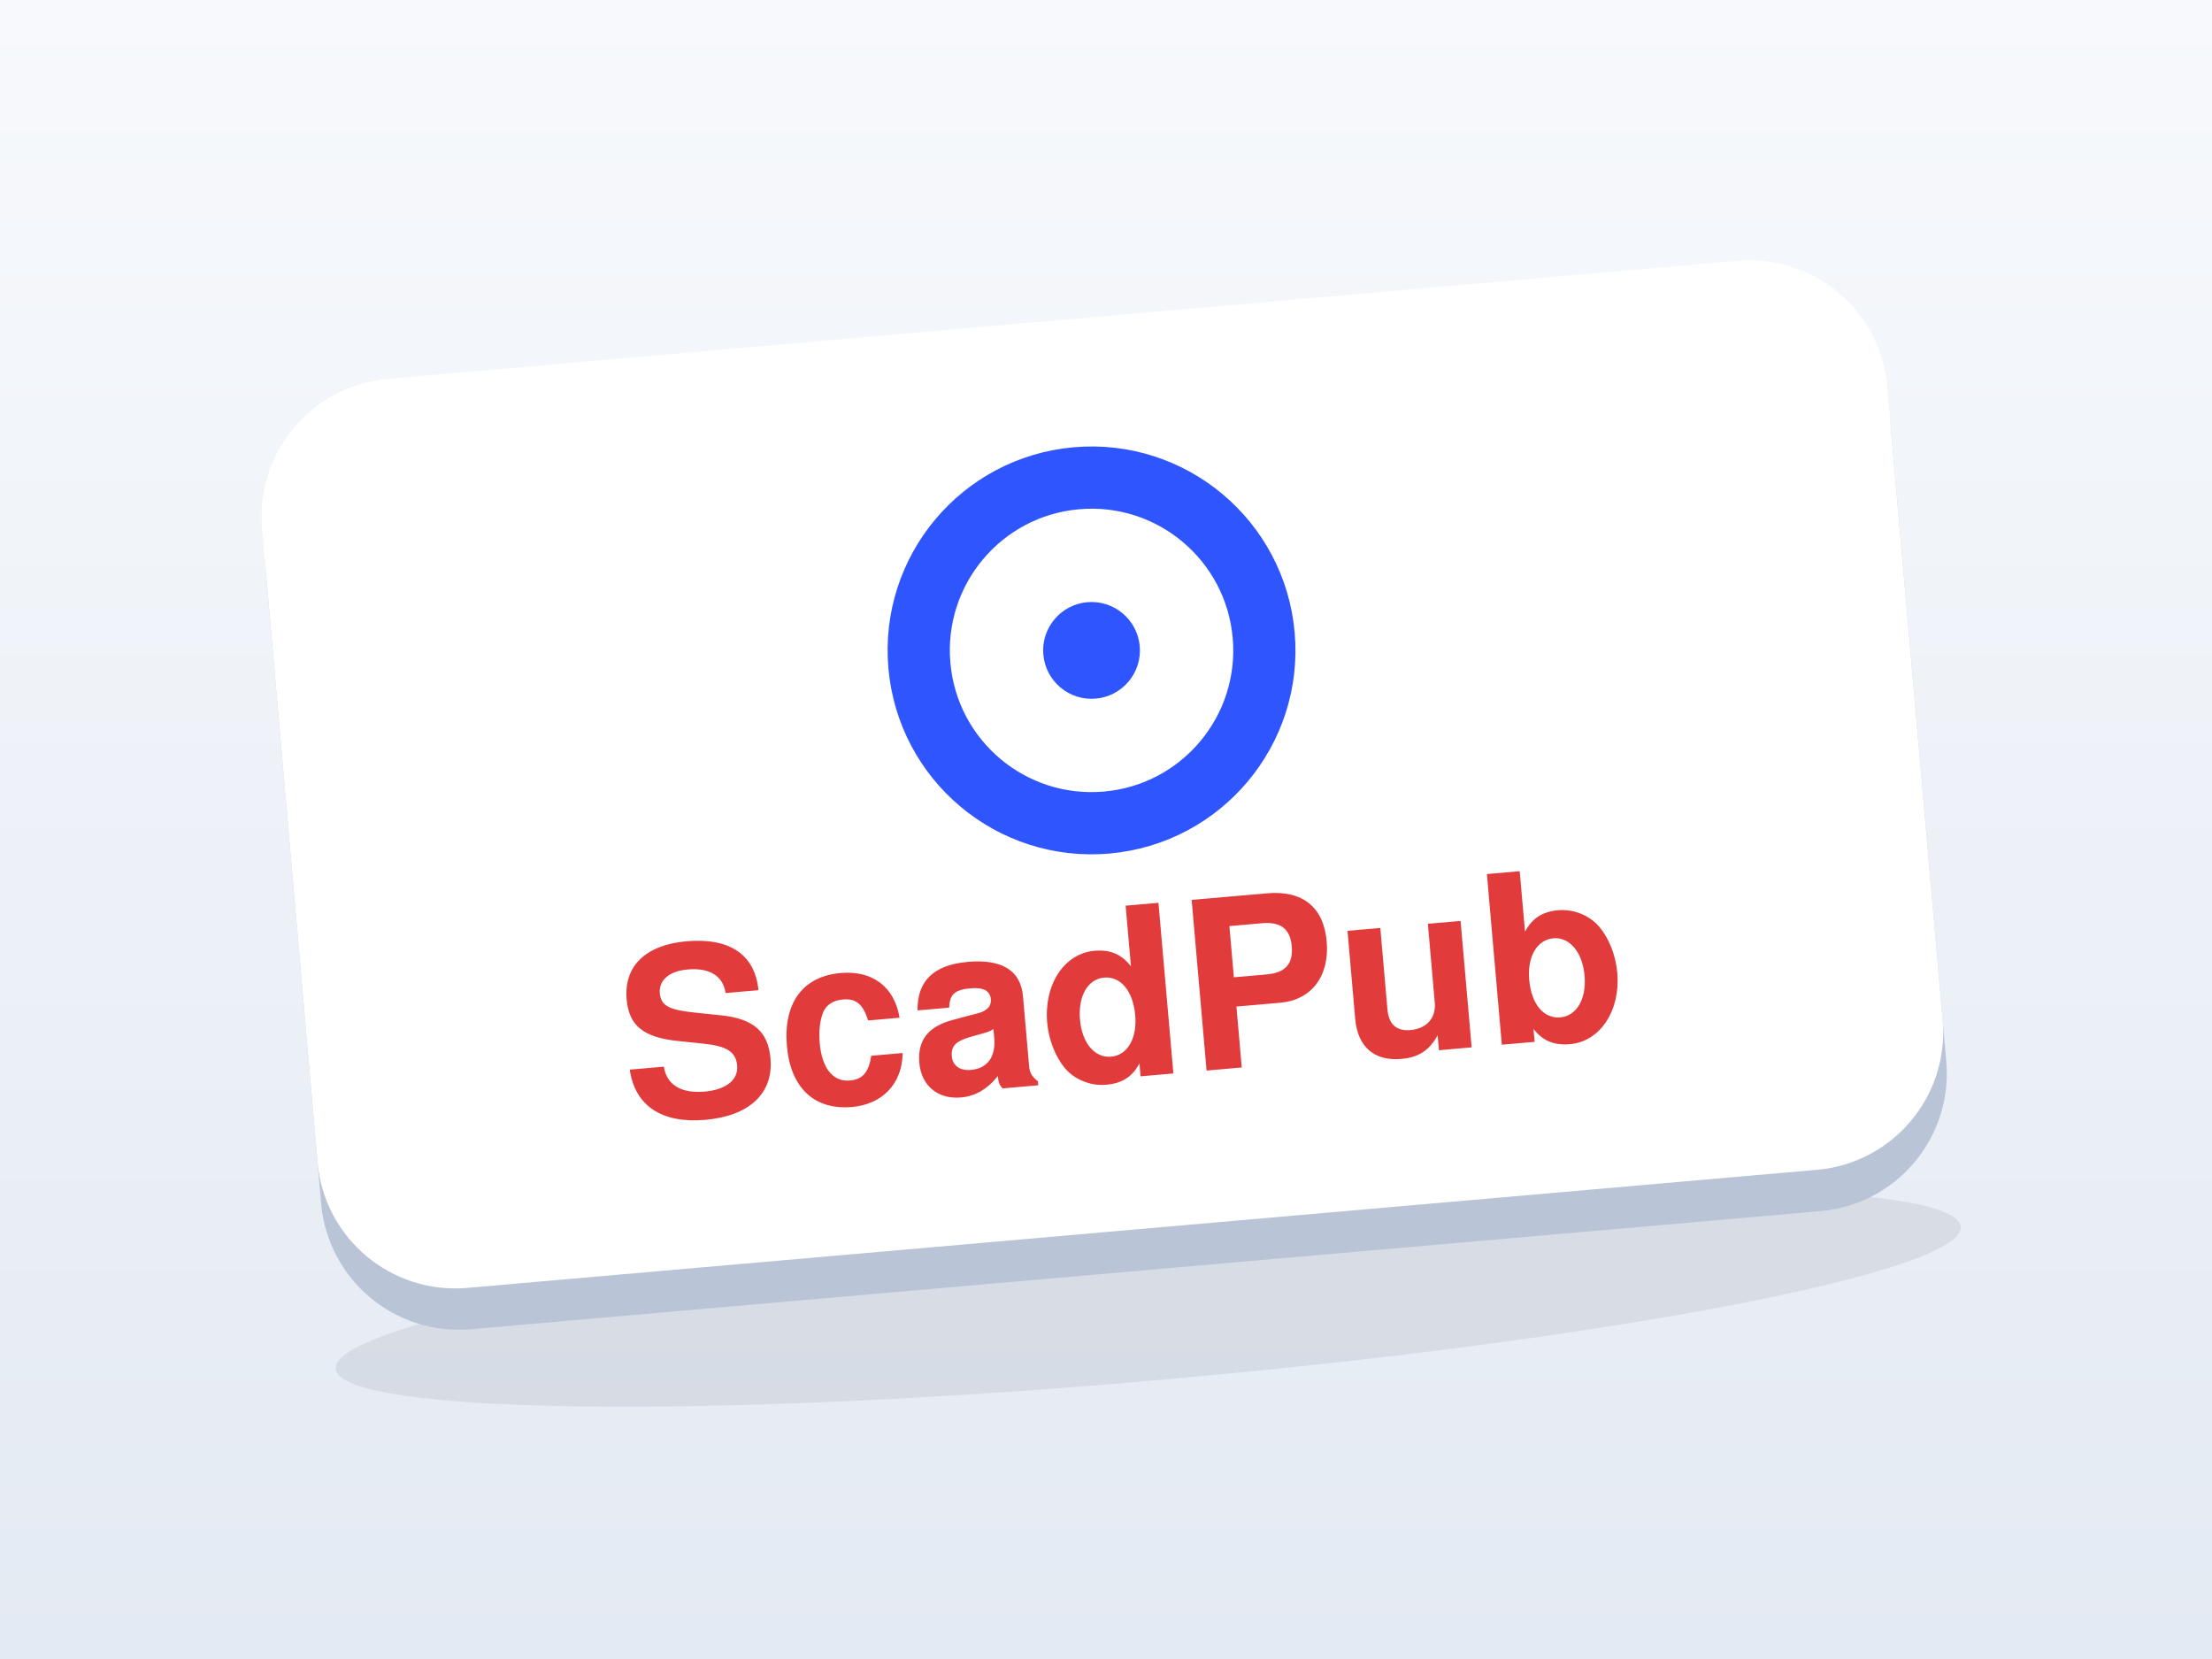
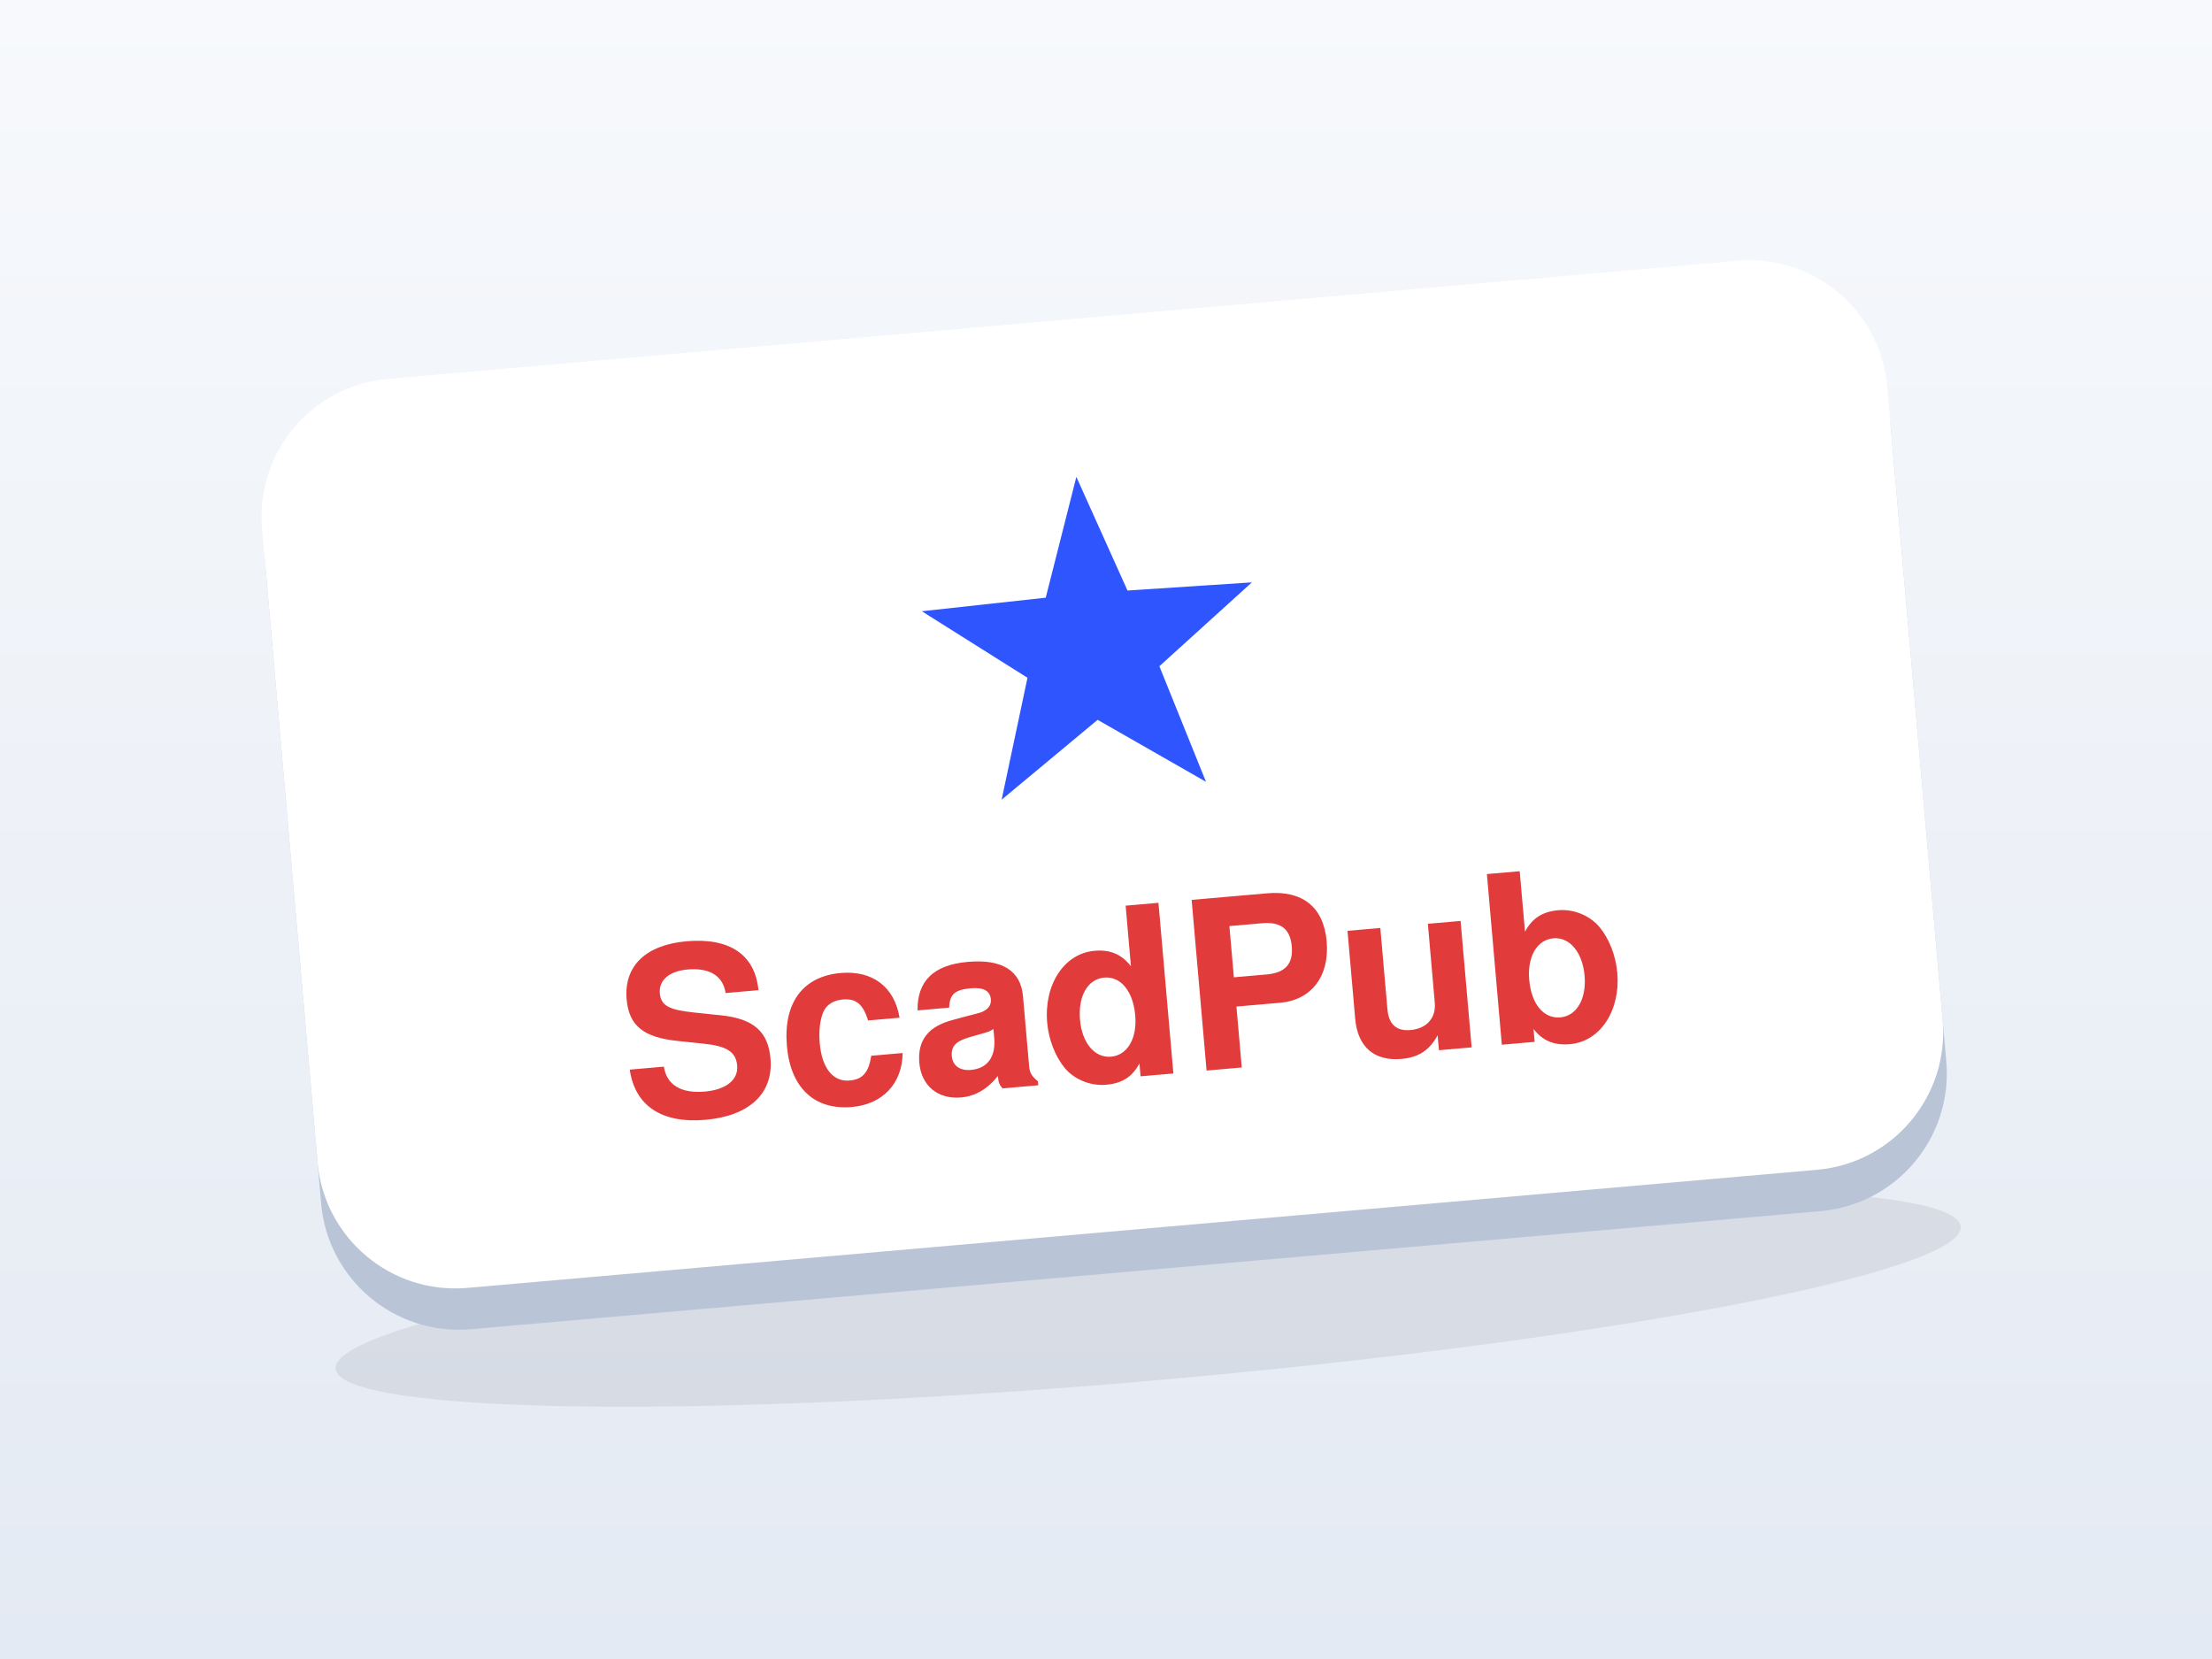
<svg xmlns="http://www.w3.org/2000/svg" viewBox="0 0 320 240" role="img" aria-label="A name tag: a rounded plate carrying a raised emblem above raised lettering">
  <defs>
    <linearGradient id="tag-bg" x1="0" y1="0" x2="0" y2="1">
      <stop offset="0" stop-color="#f7f9fc" />
      <stop offset="1" stop-color="#e4eaf3" />
    </linearGradient>
  </defs>
  <rect width="320" height="240" fill="url(#tag-bg)" />
  <g transform="translate(160 118) rotate(-5)">
    <ellipse cx="0" cy="70" rx="118" ry="12" fill="#0f172a" opacity="0.08" />
    <rect x="-118" y="-66" width="236" height="132" rx="20" fill="#b9c4d6" />
    <rect x="-118" y="-72" width="236" height="132" rx="20" fill="#ffffff" />
-     <circle cx="0" cy="-24" r="25" fill="none" stroke="#2f55ff" stroke-width="9" />
-     <circle cx="0" cy="-24" r="7" fill="#2f55ff" />
+     <path transform="translate(0 -24) scale(0.56) translate(-50 -50)" d="M50 5 60.6 35.4 92.8 36.1 67.1 55.6 76.5 86.4 50 68 23.5 86.4 32.9 55.6 7.2 36.1 39.4 35.4Z" fill="#2f55ff" />
    <text x="0" y="38" font-family="Helvetica, Arial, sans-serif" font-size="34" font-weight="bold" fill="#e23b3b" text-anchor="middle">ScadPub</text>
  </g>
</svg>
